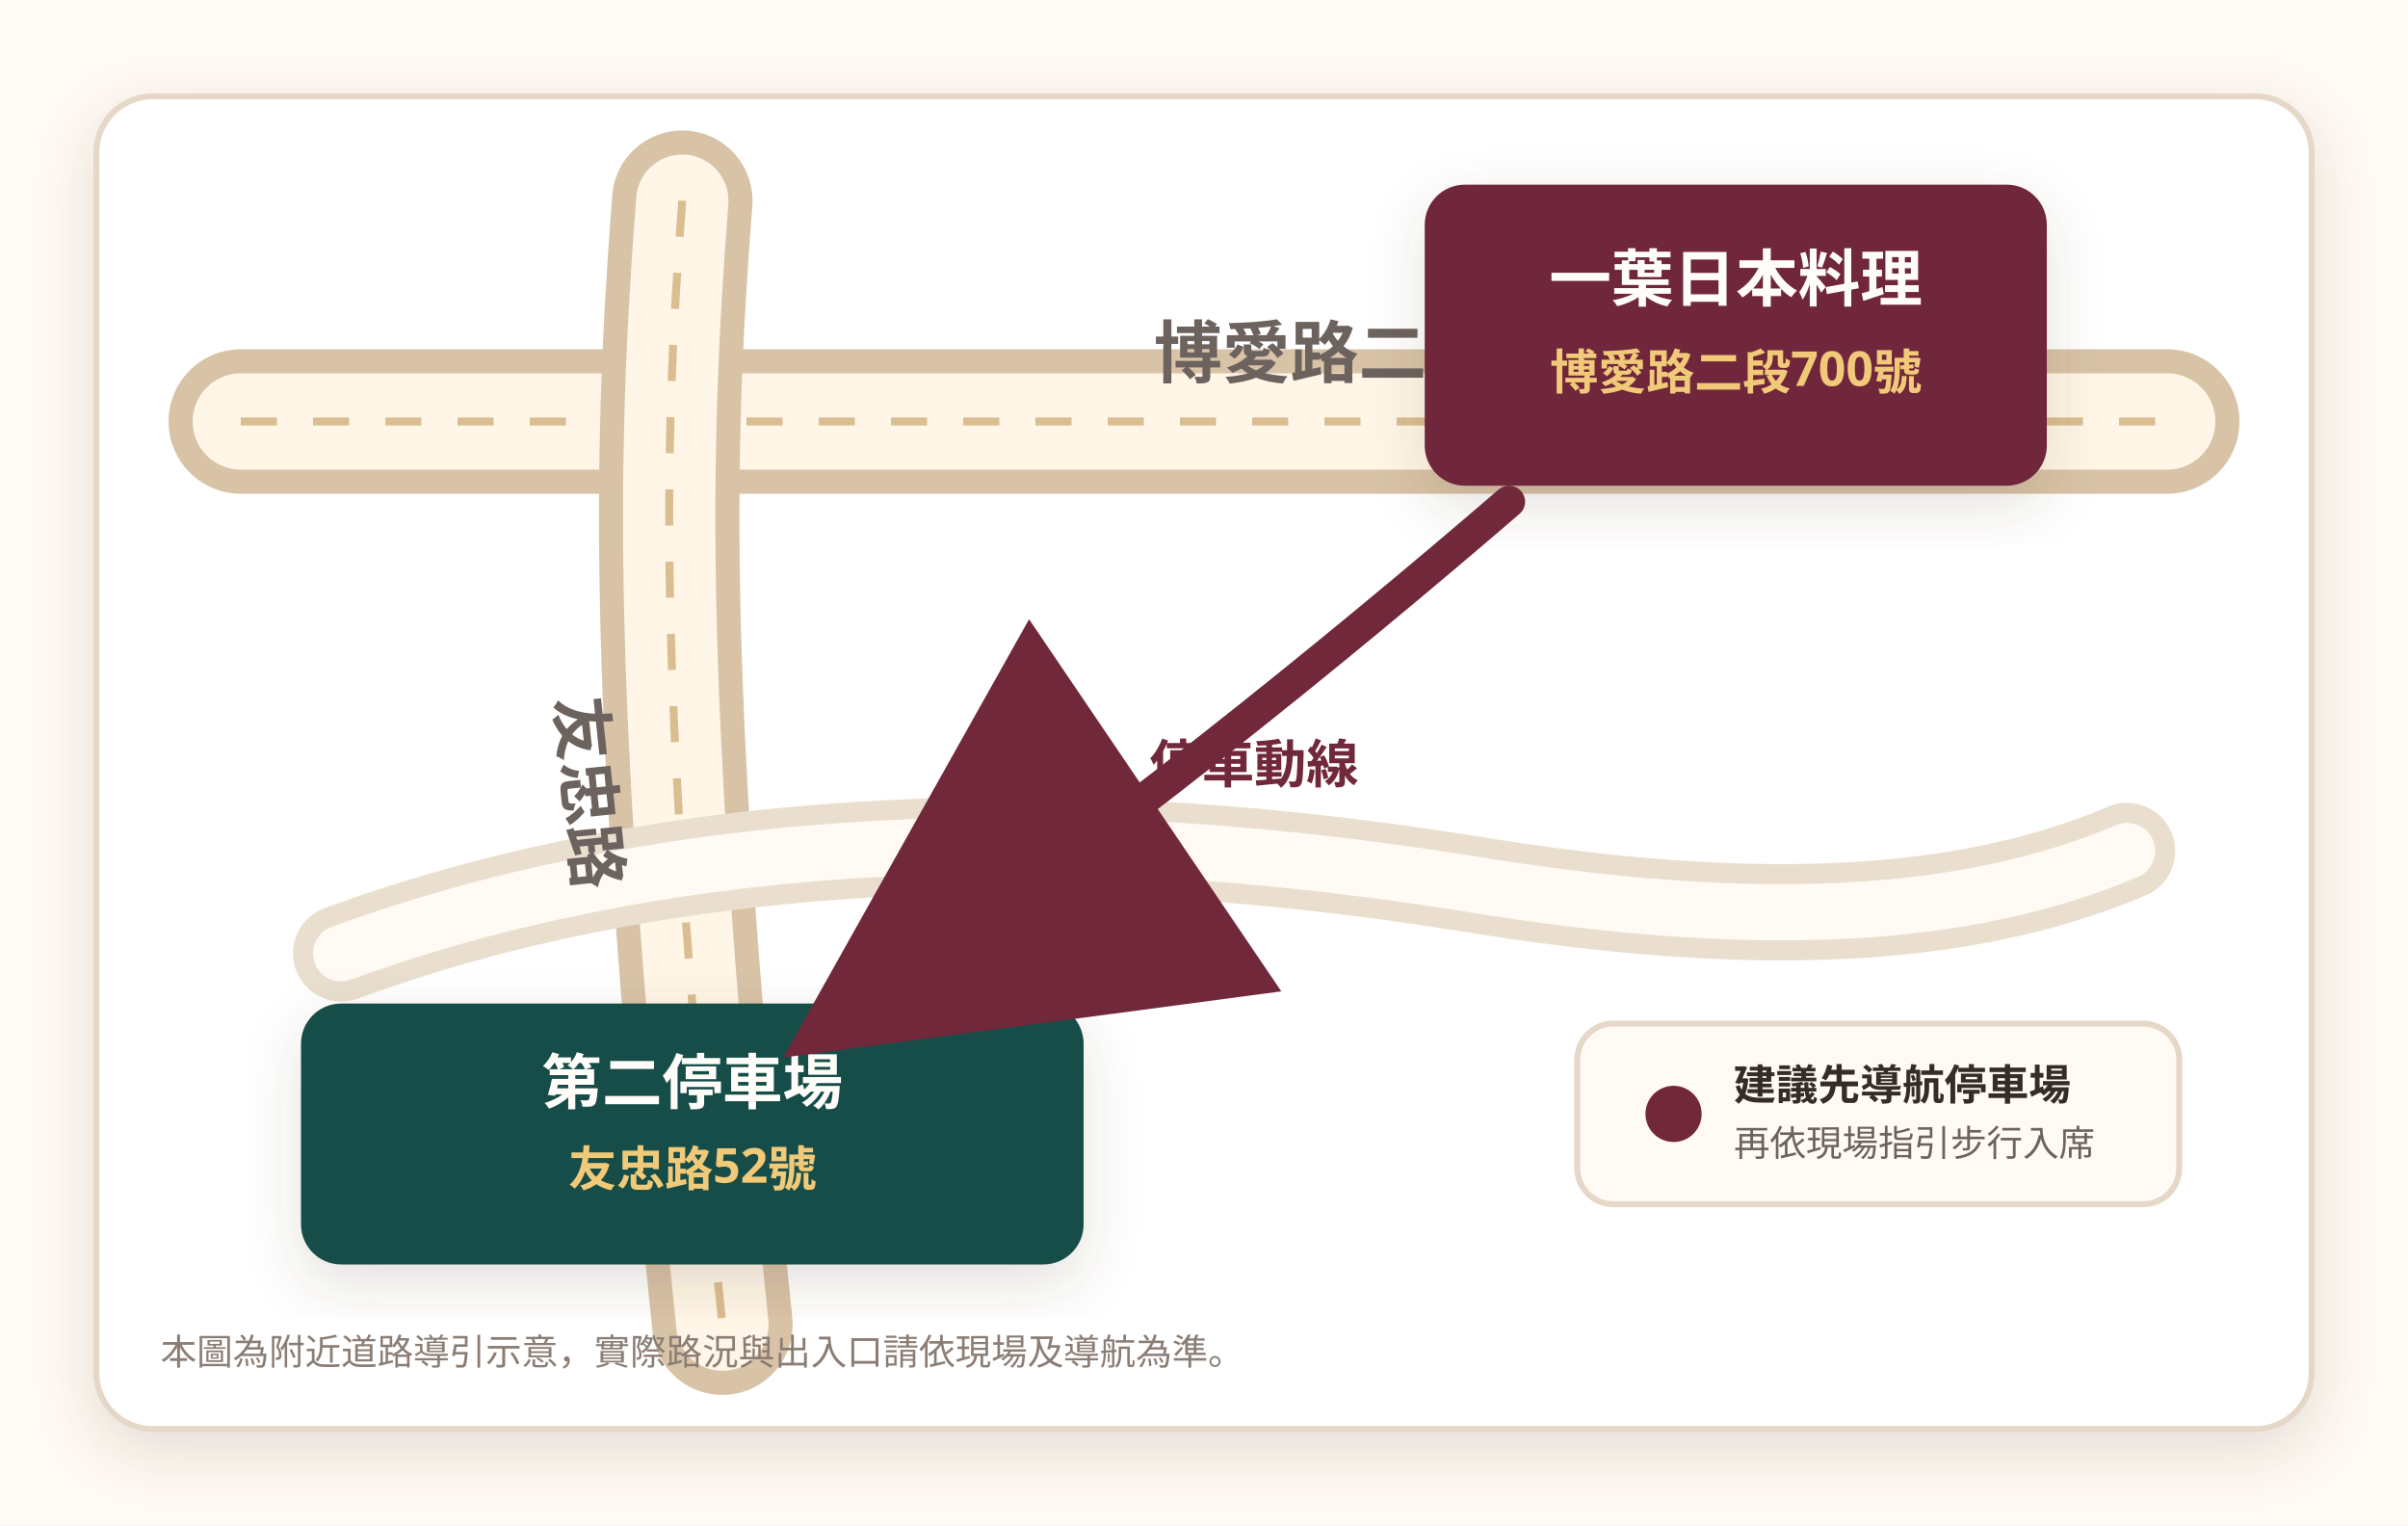
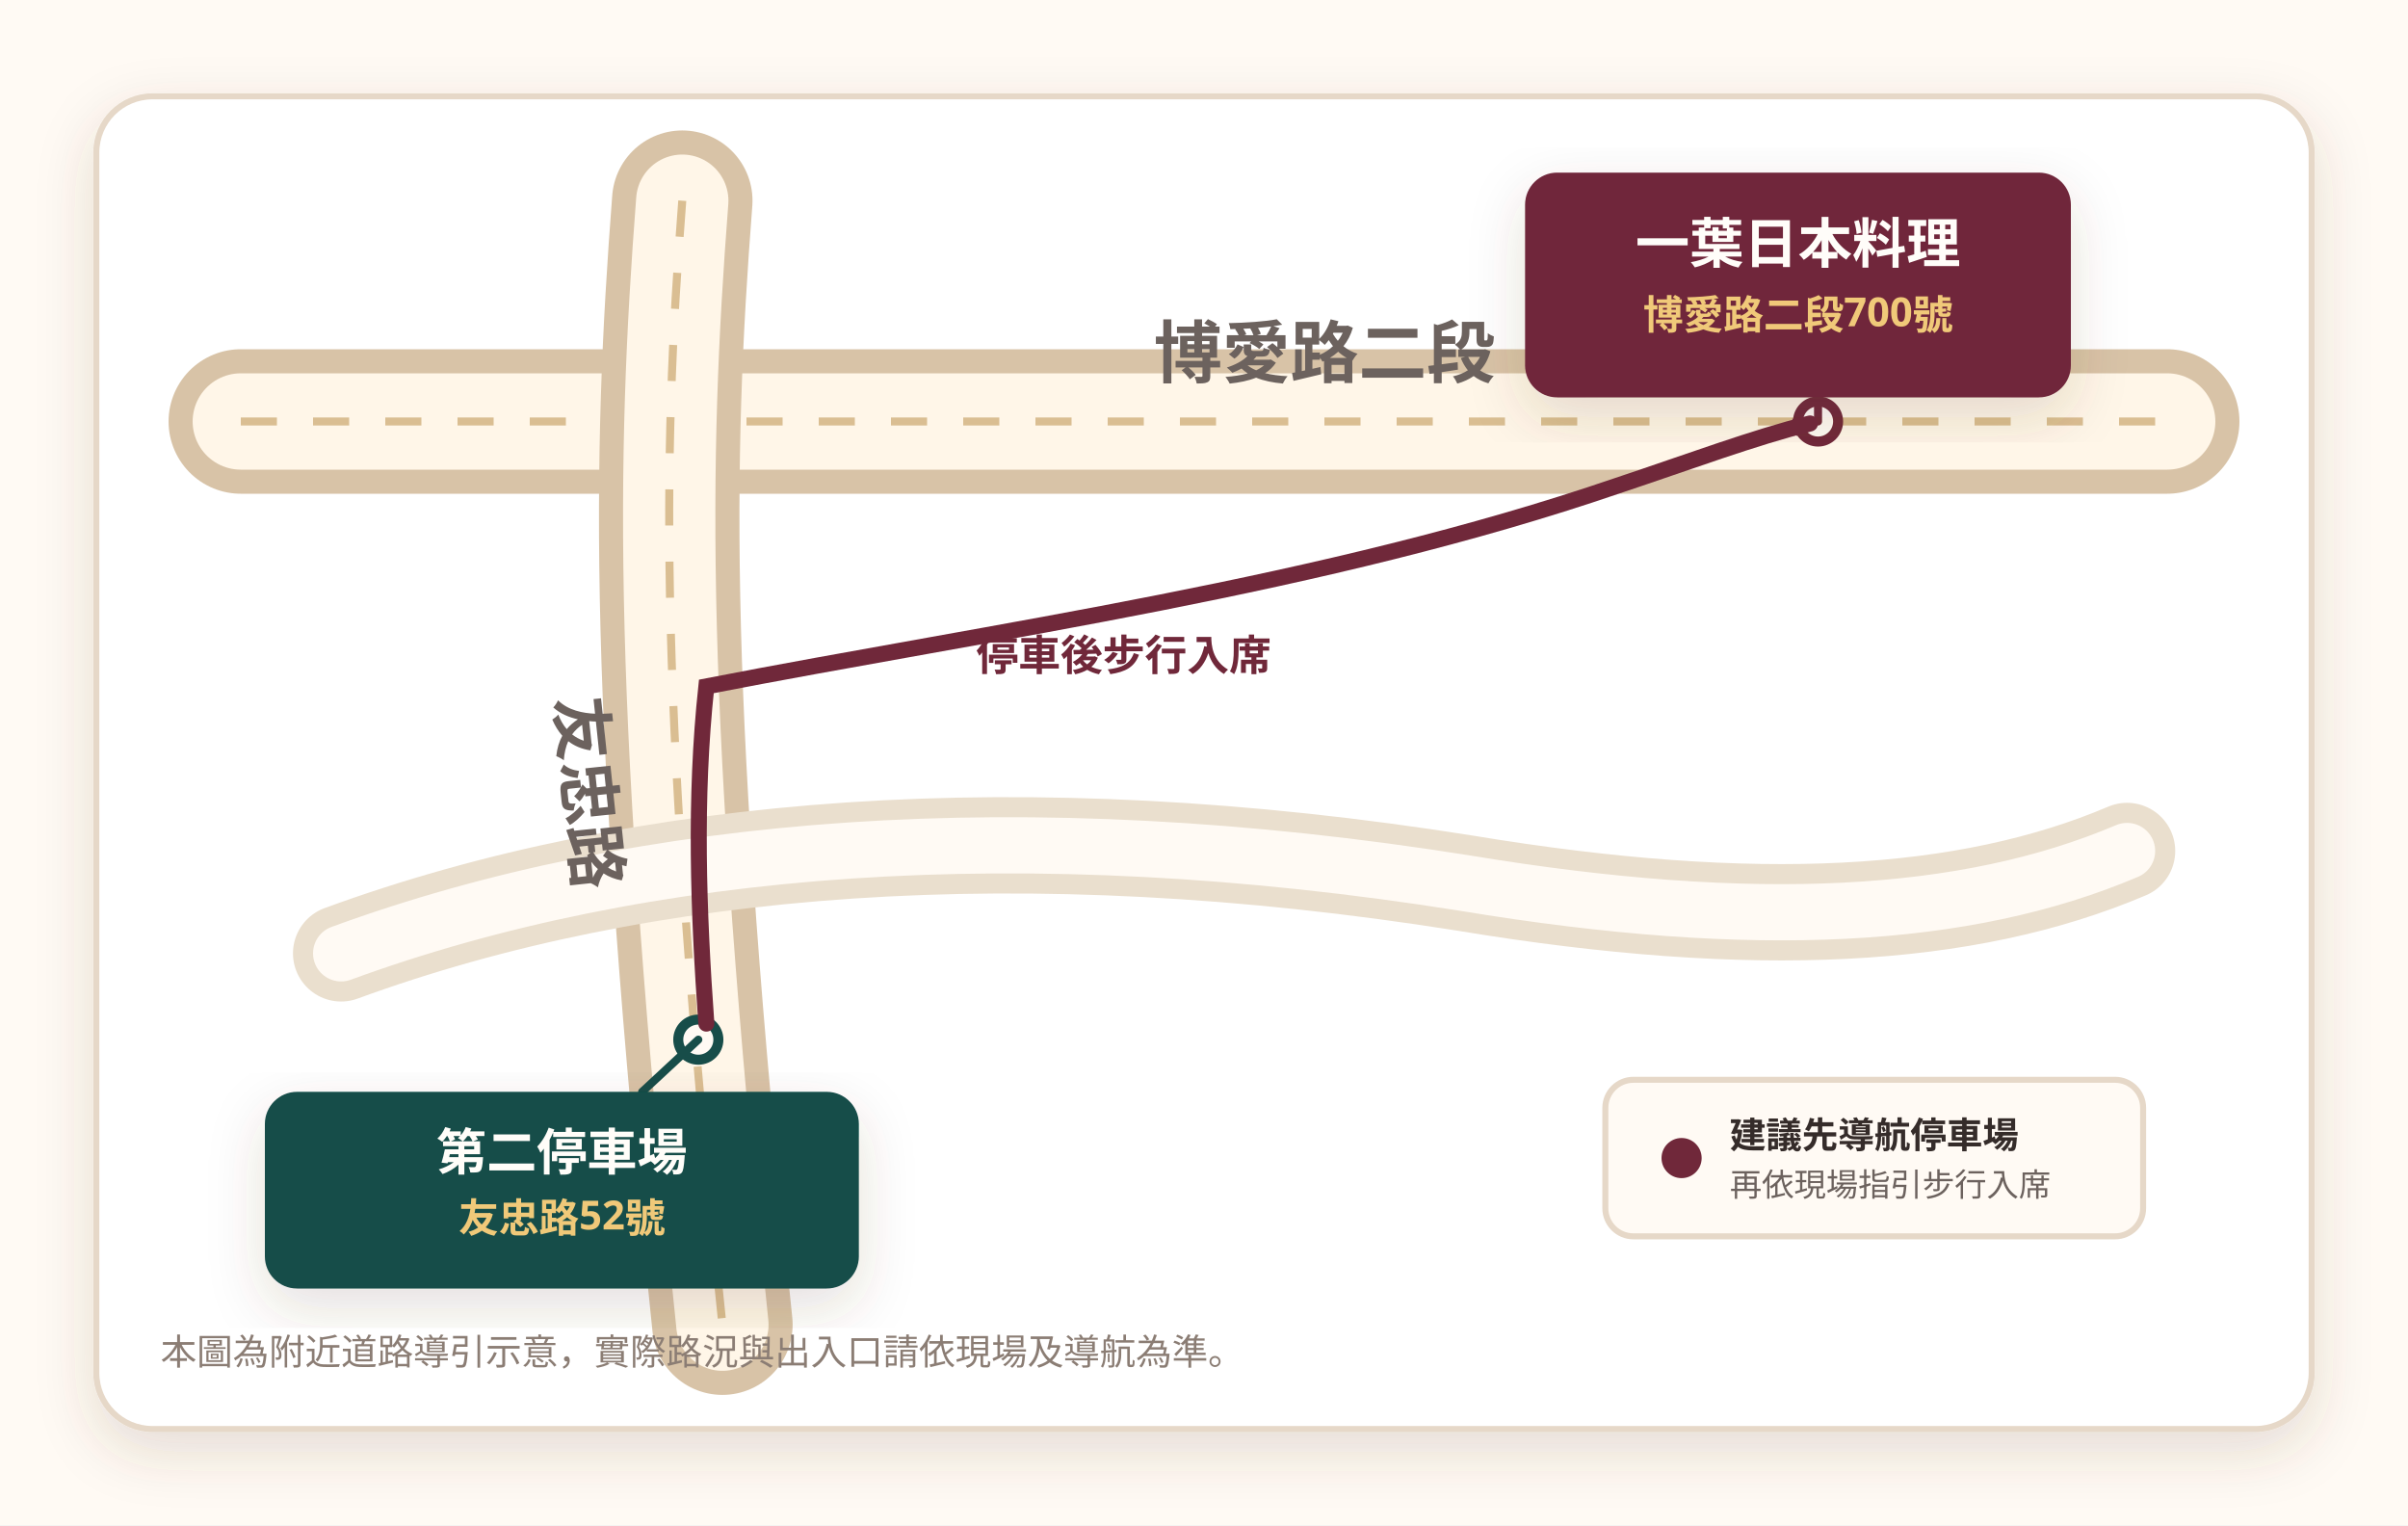
<svg xmlns="http://www.w3.org/2000/svg" viewBox="0 0 1200 760" role="img" aria-labelledby="title desc">
  <defs>
    <filter id="shadow" x="-20%" y="-20%" width="140%" height="140%">
      <feDropShadow dx="0" dy="10" stdDeviation="14" flood-color="#5c402c" flood-opacity="0.16" />
    </filter>
-     <marker id="arrow" markerWidth="14" markerHeight="14" refX="11" refY="7" orient="auto" markerUnits="strokeWidth">
-       <path d="M 0 0 L 14 7 L 0 14 z" fill="#70283a" />
+     <marker id="arrow" markerWidth="9" markerHeight="9" refX="8" refY="4.5" orient="auto" markerUnits="userSpaceOnUse">
+       <path d="M 0 0 L 9 4.5 L 0 9 z" fill="#70283a" />
    </marker>
  </defs>
  <rect width="1200" height="760" fill="#fffaf4" />
  <rect x="48" y="48" width="1104" height="664" rx="28" fill="#ffffff" stroke="#e6d8c8" stroke-width="3" filter="url(#shadow)" />
  <path d="M120 210 H1080" stroke="#d8c3a7" stroke-width="72" stroke-linecap="round" />
  <path d="M120 210 H1080" stroke="#fff6e8" stroke-width="48" stroke-linecap="round" />
  <path d="M120 210 H1080" stroke="#caa76e" stroke-width="4" stroke-dasharray="18 18" opacity="0.7" />
  <path d="M340 100 C330 230 328 352 360 660" stroke="#d8c3a7" stroke-width="70" stroke-linecap="round" fill="none" />
  <path d="M340 100 C330 230 328 352 360 660" stroke="#fff6e8" stroke-width="46" stroke-linecap="round" fill="none" />
  <path d="M340 100 C330 230 328 352 360 660" stroke="#caa76e" stroke-width="4" stroke-dasharray="18 18" opacity="0.7" fill="none" />
  <path d="M170 475 C320 420 510 405 730 440 C875 464 980 458 1060 424" stroke="#eadfce" stroke-width="48" stroke-linecap="round" fill="none" />
  <path d="M170 475 C320 420 510 405 730 440 C875 464 980 458 1060 424" stroke="#fffaf4" stroke-width="28" stroke-linecap="round" fill="none" />
  <text x="660" y="188" fill="#6c625e" font-size="34" font-weight="700" text-anchor="middle" font-family="Microsoft JhengHei, Noto Sans TC, sans-serif">博愛路二段</text>
  <text x="282" y="396" fill="#6c625e" font-size="32" font-weight="700" text-anchor="middle" transform="rotate(84 282 396)" font-family="Microsoft JhengHei, Noto Sans TC, sans-serif">友忠路</text>
-   <g transform="translate(710 92)">
-     <rect width="310" height="150" rx="20" fill="#70283a" filter="url(#shadow)" />
-     <text x="155" y="58" fill="#fffdf9" font-size="31" font-weight="800" text-anchor="middle" font-family="Microsoft JhengHei, Noto Sans TC, sans-serif">一葉日本料理</text>
-     <text x="155" y="102" fill="#f0c979" font-size="24" font-weight="700" text-anchor="middle" font-family="Microsoft JhengHei, Noto Sans TC, sans-serif">博愛路二段700號</text>
+   <circle cx="906" cy="210" r="10" fill="#fffaf4" stroke="#70283a" stroke-width="5" />
+   <path d="M906 198 V210" stroke="#70283a" stroke-width="4" stroke-linecap="round" />
+   <g transform="translate(760 86)">
+     <rect width="272" height="112" rx="16" fill="#70283a" filter="url(#shadow)" />
+     <text x="136" y="45" fill="#fffdf9" font-size="27" font-weight="800" text-anchor="middle" font-family="Microsoft JhengHei, Noto Sans TC, sans-serif">一葉日本料理</text>
+     <text x="136" y="78" fill="#f0c979" font-size="20" font-weight="700" text-anchor="middle" font-family="Microsoft JhengHei, Noto Sans TC, sans-serif">博愛路二段700號</text>
  </g>
-   <g transform="translate(150 500)">
-     <rect width="390" height="130" rx="20" fill="#174d49" filter="url(#shadow)" />
-     <text x="195" y="50" fill="#fffdf9" font-size="30" font-weight="800" text-anchor="middle" font-family="Microsoft JhengHei, Noto Sans TC, sans-serif">第二停車場</text>
-     <text x="195" y="91" fill="#f0c979" font-size="24" font-weight="700" text-anchor="middle" font-family="Microsoft JhengHei, Noto Sans TC, sans-serif">友忠路52號</text>
+   <circle cx="348" cy="518" r="10" fill="#fffaf4" stroke="#174d49" stroke-width="5" />
+   <path d="M320 544 L348 518" stroke="#174d49" stroke-width="4" stroke-linecap="round" />
+   <g transform="translate(132 544)">
+     <rect width="296" height="98" rx="16" fill="#174d49" filter="url(#shadow)" />
+     <text x="148" y="39" fill="#fffdf9" font-size="25" font-weight="800" text-anchor="middle" font-family="Microsoft JhengHei, Noto Sans TC, sans-serif">第二停車場</text>
+     <text x="148" y="70" fill="#f0c979" font-size="20" font-weight="700" text-anchor="middle" font-family="Microsoft JhengHei, Noto Sans TC, sans-serif">友忠路52號</text>
  </g>
-   <path d="M752 250 C666 324 548 420 430 500" stroke="#70283a" stroke-width="16" stroke-linecap="round" fill="none" marker-end="url(#arrow)" />
-   <text x="625" y="390" fill="#70283a" font-size="26" font-weight="800" text-anchor="middle" font-family="Microsoft JhengHei, Noto Sans TC, sans-serif">停車動線</text>
-   <g transform="translate(786 510)">
-     <rect width="300" height="90" rx="18" fill="#fffaf4" stroke="#e6d8c8" stroke-width="3" />
-     <circle cx="48" cy="45" r="14" fill="#70283a" />
-     <text x="78" y="38" fill="#352c2a" font-size="21" font-weight="700" font-family="Microsoft JhengHei, Noto Sans TC, sans-serif">建議先導航停車場</text>
-     <text x="78" y="66" fill="#6c625e" font-size="18" font-family="Microsoft JhengHei, Noto Sans TC, sans-serif">再依現場指引步行入席</text>
+   <path d="M352 510 C348 454 346 398 352 342 C496 314 660 292 806 242 C842 230 874 218 902 211" stroke="#70283a" stroke-width="8" stroke-linecap="round" fill="none" marker-end="url(#arrow)" />
+   <text x="560" y="334" fill="#70283a" font-size="21" font-weight="800" text-anchor="middle" font-family="Microsoft JhengHei, Noto Sans TC, sans-serif">停車後步行入席</text>
+   <g transform="translate(800 538)">
+     <rect width="268" height="78" rx="14" fill="#fffaf4" stroke="#e6d8c8" stroke-width="3" />
+     <circle cx="38" cy="39" r="10" fill="#70283a" />
+     <text x="62" y="34" fill="#352c2a" font-size="18" font-weight="700" font-family="Microsoft JhengHei, Noto Sans TC, sans-serif">建議先導航停車場</text>
+     <text x="62" y="58" fill="#6c625e" font-size="16" font-family="Microsoft JhengHei, Noto Sans TC, sans-serif">再依現場指引步行入席</text>
  </g>
  <text x="80" y="680" fill="#8b7d74" font-size="18" font-family="Microsoft JhengHei, Noto Sans TC, sans-serif">本圖為附近道路導引示意，實際路況與出入口請依現場及導航為準。</text>
</svg>
